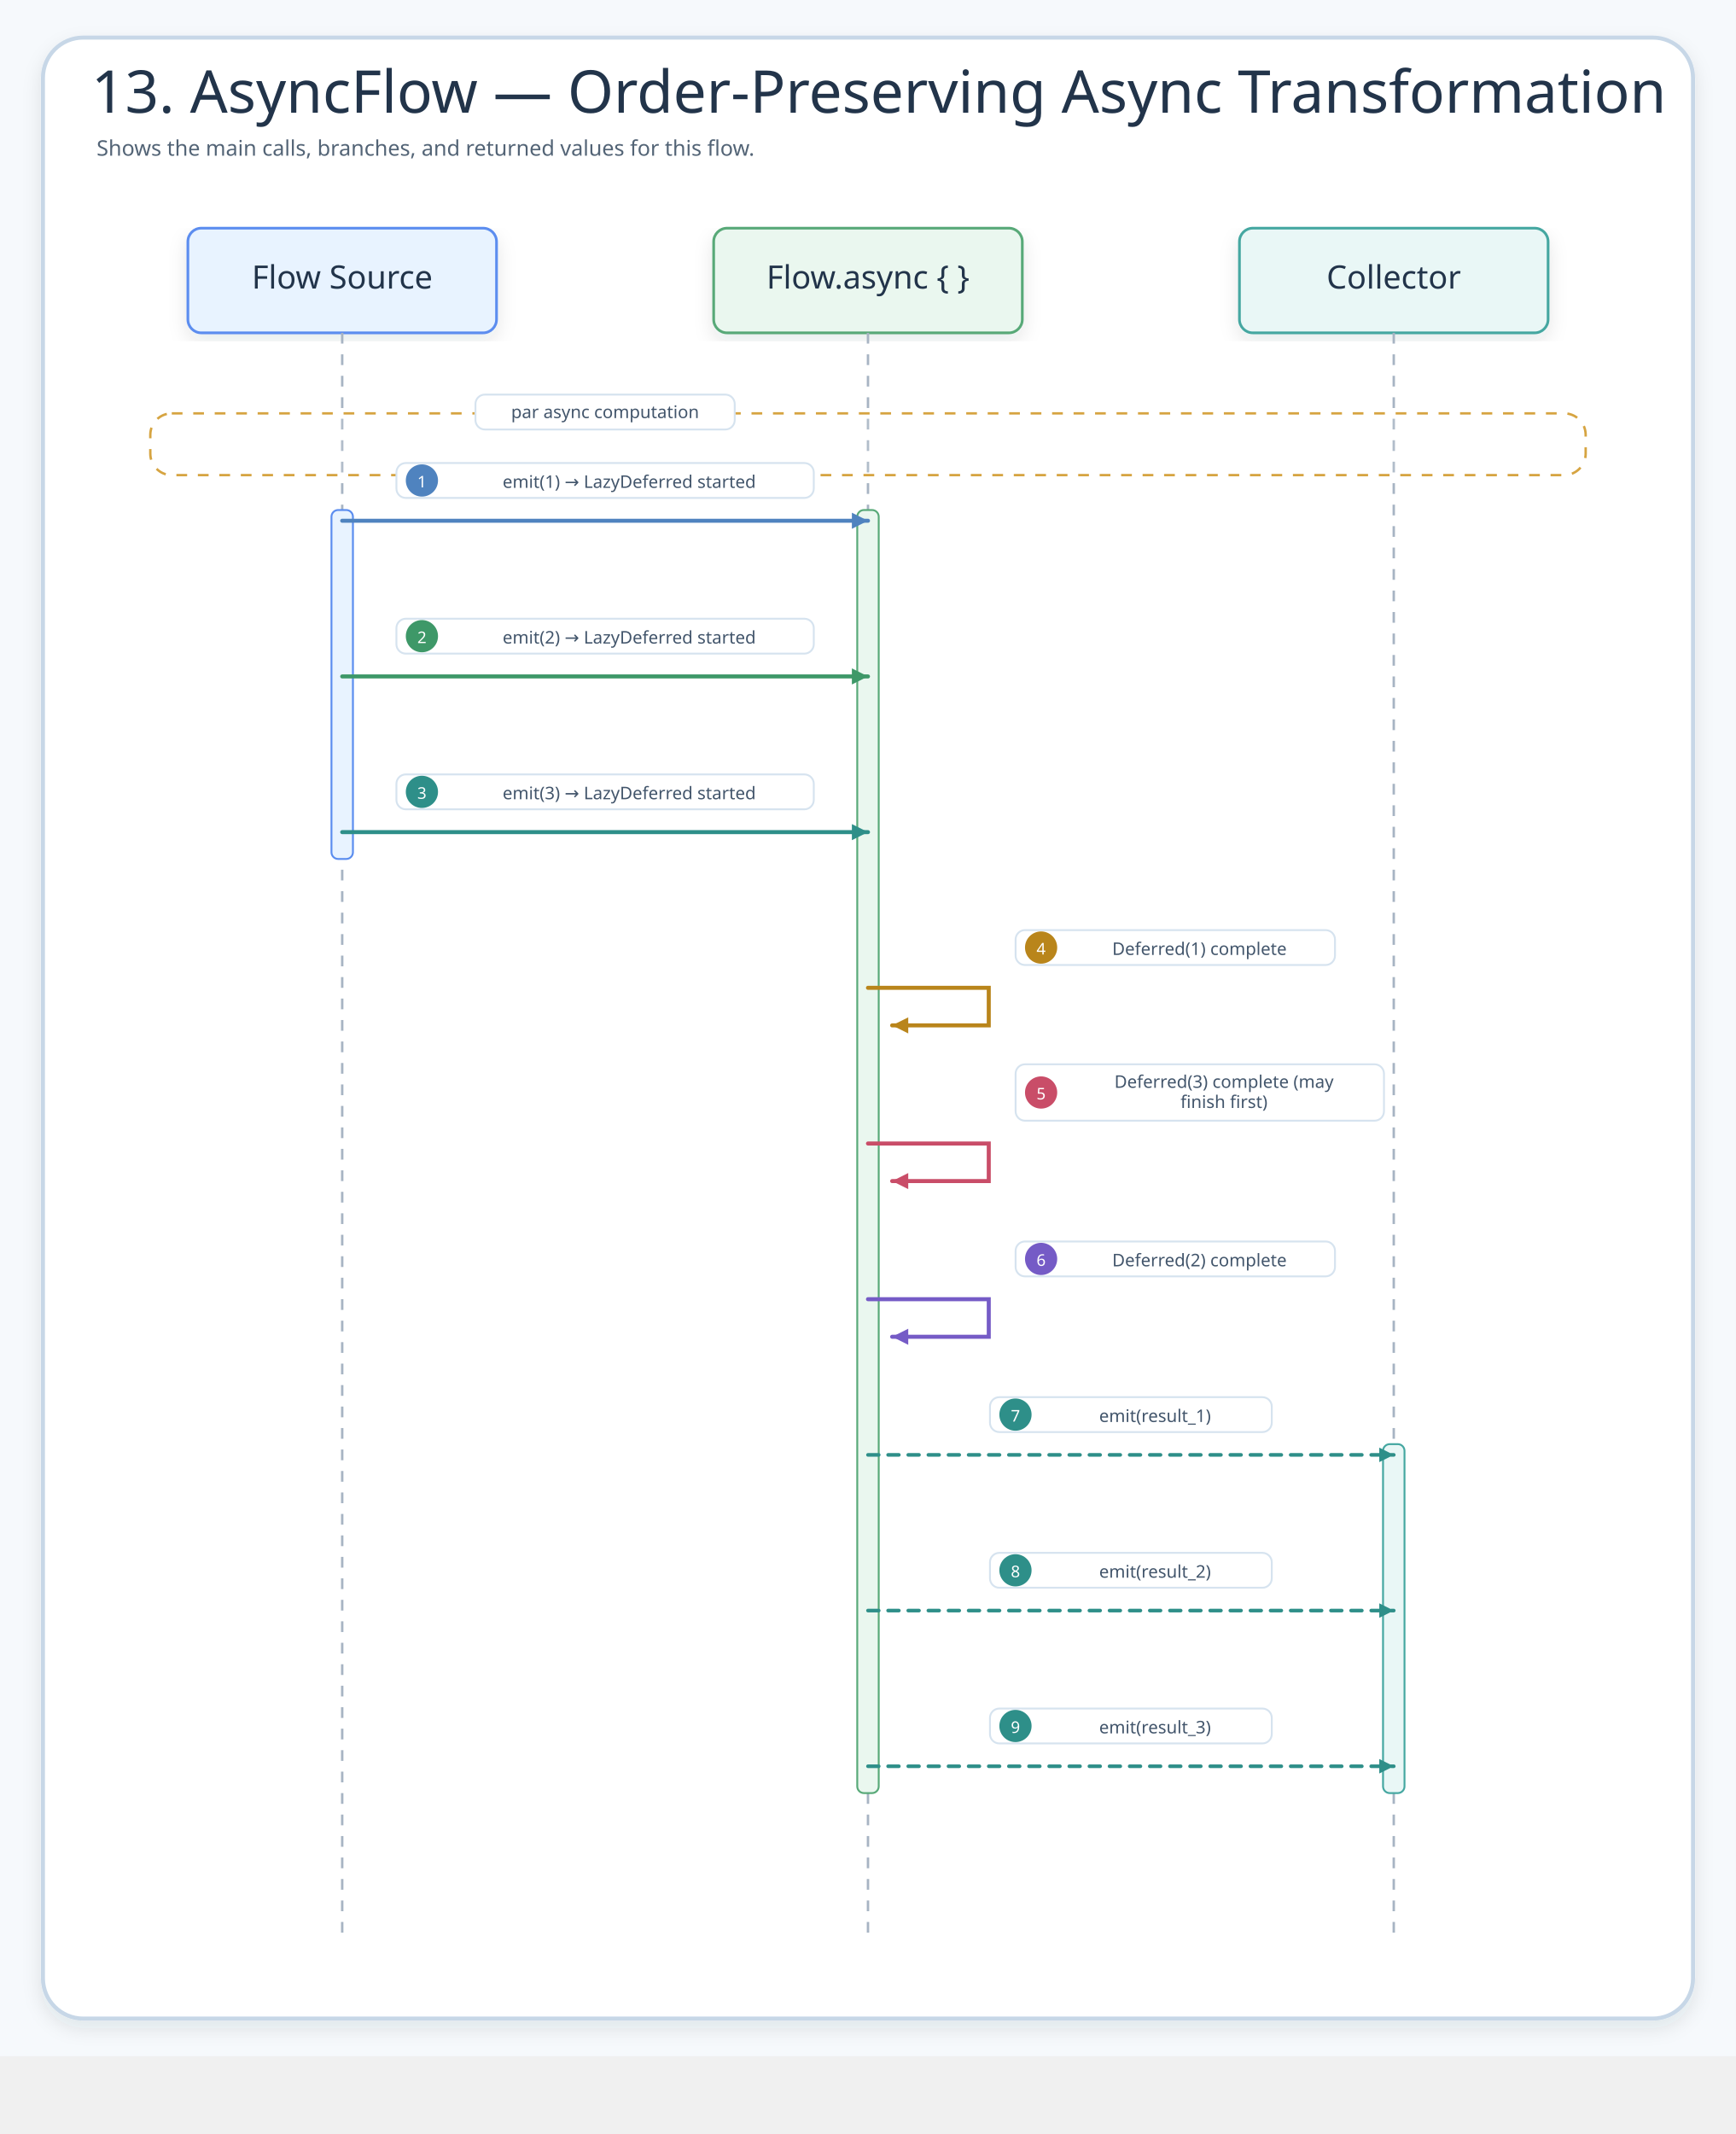
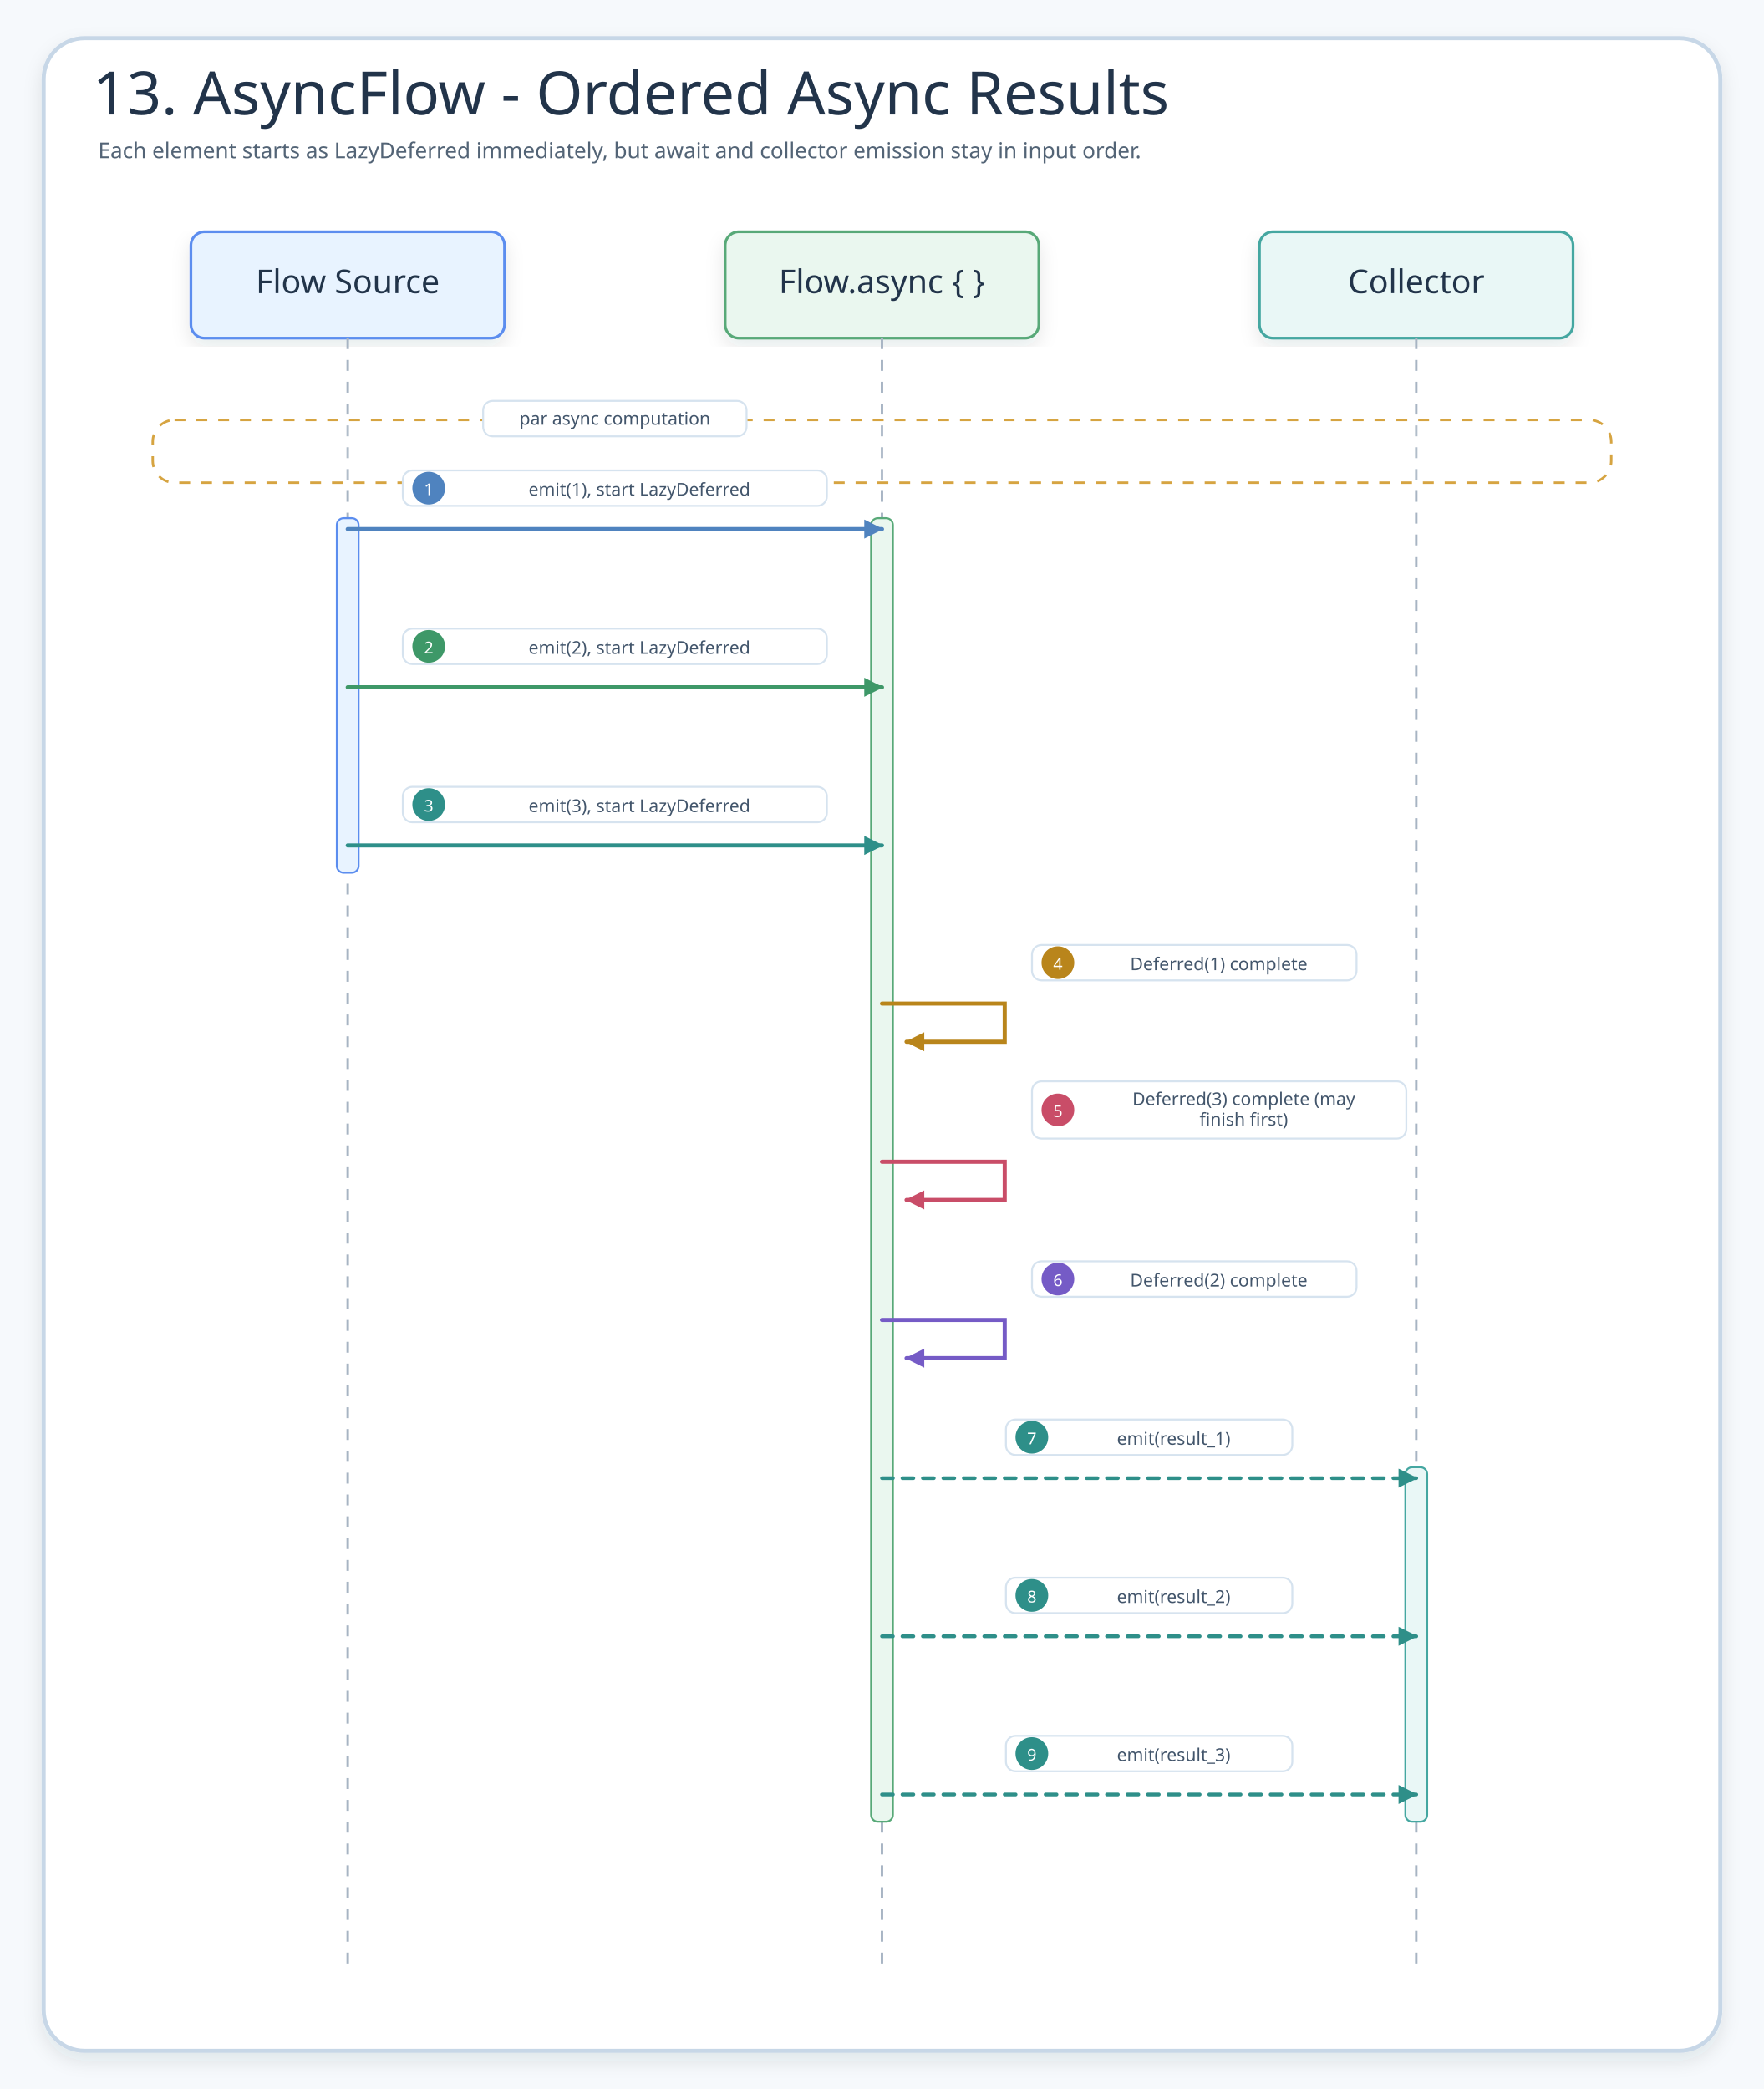
- <svg xmlns="http://www.w3.org/2000/svg" width="1293.6" height="1590" viewBox="0 0 1293.6 1590" role="img" aria-label="13. AsyncFlow — Order-Preserving Async Transformation">
+ <svg xmlns="http://www.w3.org/2000/svg" width="1293.6" height="1532" viewBox="0 0 1293.6 1532" role="img" aria-label="13. AsyncFlow - Ordered Async Results">
  <defs>
    <filter id="shadow" x="-8%" y="-8%" width="116%" height="116%">
      <feDropShadow dx="0" dy="6" stdDeviation="7" flood-color="#203040" flood-opacity="0.10" />
    </filter>
-     <marker id="seqArrow-blue" markerWidth="5" markerHeight="5" refX="4.5" refY="2.5" orient="auto" markerUnits="strokeWidth">
-       <path d="M 0.5 0.5 L 4.5 2.5 L 0.5 4.5 Z" fill="#4F83BF" />
+     <marker id="seqArrow-blue" markerWidth="14" markerHeight="14" refX="13" refY="7" orient="auto" markerUnits="userSpaceOnUse">
+       <path d="M 0 0 L 14 7 L 0 14 Z" fill="#4F83BF" stroke-dasharray="none" />
    </marker>
-     <marker id="seqArrow-green" markerWidth="5" markerHeight="5" refX="4.5" refY="2.5" orient="auto" markerUnits="strokeWidth">
-       <path d="M 0.5 0.5 L 4.5 2.5 L 0.5 4.5 Z" fill="#3E9868" />
+     <marker id="seqArrow-green" markerWidth="14" markerHeight="14" refX="13" refY="7" orient="auto" markerUnits="userSpaceOnUse">
+       <path d="M 0 0 L 14 7 L 0 14 Z" fill="#3E9868" stroke-dasharray="none" />
    </marker>
-     <marker id="seqArrow-teal" markerWidth="5" markerHeight="5" refX="4.5" refY="2.5" orient="auto" markerUnits="strokeWidth">
-       <path d="M 0.5 0.5 L 4.5 2.5 L 0.5 4.5 Z" fill="#2E8F89" />
+     <marker id="seqArrow-teal" markerWidth="14" markerHeight="14" refX="13" refY="7" orient="auto" markerUnits="userSpaceOnUse">
+       <path d="M 0 0 L 14 7 L 0 14 Z" fill="#2E8F89" stroke-dasharray="none" />
    </marker>
-     <marker id="seqArrow-amber" markerWidth="5" markerHeight="5" refX="4.5" refY="2.5" orient="auto" markerUnits="strokeWidth">
-       <path d="M 0.5 0.5 L 4.5 2.5 L 0.5 4.5 Z" fill="#B9851B" />
+     <marker id="seqArrow-amber" markerWidth="14" markerHeight="14" refX="13" refY="7" orient="auto" markerUnits="userSpaceOnUse">
+       <path d="M 0 0 L 14 7 L 0 14 Z" fill="#B9851B" stroke-dasharray="none" />
    </marker>
-     <marker id="seqArrow-pink" markerWidth="5" markerHeight="5" refX="4.5" refY="2.5" orient="auto" markerUnits="strokeWidth">
-       <path d="M 0.5 0.5 L 4.5 2.5 L 0.5 4.5 Z" fill="#C94D68" />
+     <marker id="seqArrow-pink" markerWidth="14" markerHeight="14" refX="13" refY="7" orient="auto" markerUnits="userSpaceOnUse">
+       <path d="M 0 0 L 14 7 L 0 14 Z" fill="#C94D68" stroke-dasharray="none" />
    </marker>
-     <marker id="seqArrow-purple" markerWidth="5" markerHeight="5" refX="4.5" refY="2.5" orient="auto" markerUnits="strokeWidth">
-       <path d="M 0.5 0.5 L 4.5 2.5 L 0.5 4.5 Z" fill="#755BC6" />
+     <marker id="seqArrow-purple" markerWidth="14" markerHeight="14" refX="13" refY="7" orient="auto" markerUnits="userSpaceOnUse">
+       <path d="M 0 0 L 14 7 L 0 14 Z" fill="#755BC6" stroke-dasharray="none" />
    </marker>
-     <marker id="seqArrow-gray" markerWidth="5" markerHeight="5" refX="4.5" refY="2.5" orient="auto" markerUnits="strokeWidth">
-       <path d="M 0.5 0.5 L 4.5 2.5 L 0.5 4.5 Z" fill="#758297" />
+     <marker id="seqArrow-gray" markerWidth="14" markerHeight="14" refX="13" refY="7" orient="auto" markerUnits="userSpaceOnUse">
+       <path d="M 0 0 L 14 7 L 0 14 Z" fill="#758297" stroke-dasharray="none" />
    </marker>
    <style>
    .canvas{fill:#F6F9FC}.frame{fill:#fff;stroke:#C7D7E7;stroke-width:3;filter:url(#shadow)}
    .title{font-family:"Architects Daughter";font-size:44px;fill:#22344A}.subtitle{font-family:"Comic Mono";font-size:16px;fill:#536476}
    .card{filter:url(#shadow);stroke-width:2}.cardTitle{font-family:"Architects Daughter";font-size:24px;fill:#22344A}.detail{font-family:"Comic Mono";font-size:13px;fill:#42556B}
    .lifeline{stroke:#A7B4C3;stroke-width:1.8;stroke-dasharray:8 8}.seq{fill:none;stroke-width:3;stroke-linecap:round}.seqReturn{fill:none;stroke-width:2.7;stroke-linecap:round;stroke-dasharray:8 7}
    .labelPill{fill:#fff;stroke:#D6E3EF;stroke-width:1.4}.altBox{fill:#FFFFFF;fill-opacity:.12;stroke:#D6A441;stroke-width:1.8;stroke-dasharray:8 8}
  </style>
  </defs>
  <rect class="canvas" width="1293.6" height="1532" />
  <rect class="frame" x="32" y="28" width="1229.6" height="1476" rx="30" />
-   <text class="title" x="68" y="84">13. AsyncFlow — Order-Preserving Async Transformation</text>
-   <text class="subtitle" x="72" y="116">Shows the main calls, branches, and returned values for this flow.</text>
+   <text class="title" x="68" y="84">13. AsyncFlow - Ordered Async Results</text>
+   <text class="subtitle" x="72" y="116">Each element starts as LazyDeferred immediately, but await and collector emission stay in input order.</text>
  <g id="seq-flow-source">
    <rect class="card" x="140" y="170" width="230" height="78" rx="10" fill="#E8F3FF" stroke="#5B8DEF" />
    <text class="cardTitle" x="255" y="215" text-anchor="middle">Flow Source</text>
    <line class="lifeline" x1="255" y1="248" x2="255" y2="1448" />
  </g>
  <g id="seq-flow-async">
    <rect class="card" x="531.8" y="170" width="230" height="78" rx="10" fill="#EAF7EF" stroke="#58A978" />
    <text class="cardTitle" x="646.8" y="215" text-anchor="middle">Flow.async { }</text>
    <line class="lifeline" x1="646.8" y1="248" x2="646.8" y2="1448" />
  </g>
  <g id="seq-collector">
    <rect class="card" x="923.6" y="170" width="230" height="78" rx="10" fill="#E9F7F6" stroke="#45A7A1" />
    <text class="cardTitle" x="1038.6" y="215" text-anchor="middle">Collector</text>
    <line class="lifeline" x1="1038.6" y1="248" x2="1038.6" y2="1448" />
  </g>
  <g>
    <rect class="altBox" x="112" y="308" width="1069.6" height="46" rx="16" />
    <rect class="labelPill branchPill" x="354.3" y="294" width="193.2" height="26" rx="7" />
    <text class="detail" x="450.9" y="307" text-anchor="middle" dominant-baseline="middle">par async computation</text>
  </g>
  <rect x="247" y="380" width="16" height="260" rx="5" fill="#E8F3FF" stroke="#5B8DEF" stroke-width="1.4" />
  <rect x="638.8" y="380" width="16" height="956" rx="5" fill="#EAF7EF" stroke="#58A978" stroke-width="1.4" />
  <rect x="1030.6" y="1076" width="16" height="260" rx="5" fill="#E9F7F6" stroke="#45A7A1" stroke-width="1.4" />
  <g id="m1">
    <rect class="labelPill" x="295.4" y="345" width="311" height="26" rx="7" />
    <circle cx="314.4" cy="358" r="12" fill="#4F83BF" />
    <text class="detail" x="314.4" y="359" text-anchor="middle" dominant-baseline="middle" style="fill:#fff;font-size:12px">1</text>
-     <text class="detail" x="468.9" y="359" text-anchor="middle" dominant-baseline="middle">emit(1) → LazyDeferred started</text>
+     <text class="detail" x="468.9" y="359" text-anchor="middle" dominant-baseline="middle">emit(1), start LazyDeferred</text>
    <path class="seq" d="M255 388 L646.8 388" stroke="#4F83BF" marker-end="url(#seqArrow-blue)" />
  </g>
  <g id="m2">
    <rect class="labelPill" x="295.4" y="461" width="311" height="26" rx="7" />
    <circle cx="314.4" cy="474" r="12" fill="#3E9868" />
    <text class="detail" x="314.4" y="475" text-anchor="middle" dominant-baseline="middle" style="fill:#fff;font-size:12px">2</text>
-     <text class="detail" x="468.9" y="475" text-anchor="middle" dominant-baseline="middle">emit(2) → LazyDeferred started</text>
+     <text class="detail" x="468.9" y="475" text-anchor="middle" dominant-baseline="middle">emit(2), start LazyDeferred</text>
    <path class="seq" d="M255 504 L646.8 504" stroke="#3E9868" marker-end="url(#seqArrow-green)" />
  </g>
  <g id="m3">
    <rect class="labelPill" x="295.4" y="577" width="311" height="26" rx="7" />
    <circle cx="314.4" cy="590" r="12" fill="#2E8F89" />
    <text class="detail" x="314.4" y="591" text-anchor="middle" dominant-baseline="middle" style="fill:#fff;font-size:12px">3</text>
-     <text class="detail" x="468.9" y="591" text-anchor="middle" dominant-baseline="middle">emit(3) → LazyDeferred started</text>
+     <text class="detail" x="468.9" y="591" text-anchor="middle" dominant-baseline="middle">emit(3), start LazyDeferred</text>
    <path class="seq" d="M255 620 L646.8 620" stroke="#2E8F89" marker-end="url(#seqArrow-teal)" />
  </g>
  <g id="m4">
    <rect class="labelPill" x="756.8" y="693" width="238" height="26" rx="7" />
    <circle cx="775.8" cy="706" r="12" fill="#B9851B" />
    <text class="detail" x="775.8" y="707" text-anchor="middle" dominant-baseline="middle" style="fill:#fff;font-size:12px">4</text>
    <text class="detail" x="893.8" y="707" text-anchor="middle" dominant-baseline="middle">Deferred(1) complete</text>
    <path class="seq" d="M646.8 736 L736.8 736 L736.8 764 L664.8 764" stroke="#B9851B" marker-end="url(#seqArrow-amber)" />
  </g>
  <g id="m5">
    <rect class="labelPill" x="756.8" y="793" width="274.5" height="42" rx="7" />
    <circle cx="775.8" cy="814" r="12" fill="#C94D68" />
    <text class="detail" x="775.8" y="815" text-anchor="middle" dominant-baseline="middle" style="fill:#fff;font-size:12px">5</text>
    <text class="detail" x="912.1" y="806" text-anchor="middle" dominant-baseline="middle">Deferred(3) complete (may</text>
    <text class="detail" x="912.1" y="821" text-anchor="middle" dominant-baseline="middle">finish first)</text>
    <path class="seq" d="M646.8 852 L736.8 852 L736.8 880 L664.8 880" stroke="#C94D68" marker-end="url(#seqArrow-pink)" />
  </g>
  <g id="m6">
    <rect class="labelPill" x="756.8" y="925" width="238" height="26" rx="7" />
    <circle cx="775.8" cy="938" r="12" fill="#755BC6" />
    <text class="detail" x="775.8" y="939" text-anchor="middle" dominant-baseline="middle" style="fill:#fff;font-size:12px">6</text>
    <text class="detail" x="893.8" y="939" text-anchor="middle" dominant-baseline="middle">Deferred(2) complete</text>
    <path class="seq" d="M646.8 968 L736.8 968 L736.8 996 L664.8 996" stroke="#755BC6" marker-end="url(#seqArrow-purple)" />
  </g>
  <g id="m7">
    <rect class="labelPill" x="737.7" y="1041" width="210" height="26" rx="7" />
    <circle cx="756.7" cy="1054" r="12" fill="#2E8F89" />
    <text class="detail" x="756.7" y="1055" text-anchor="middle" dominant-baseline="middle" style="fill:#fff;font-size:12px">7</text>
    <text class="detail" x="860.7" y="1055" text-anchor="middle" dominant-baseline="middle">emit(result_1)</text>
    <path class="seqReturn" d="M646.8 1084 L1038.6 1084" stroke="#2E8F89" marker-end="url(#seqArrow-teal)" />
  </g>
  <g id="m8">
    <rect class="labelPill" x="737.7" y="1157" width="210" height="26" rx="7" />
    <circle cx="756.7" cy="1170" r="12" fill="#2E8F89" />
    <text class="detail" x="756.7" y="1171" text-anchor="middle" dominant-baseline="middle" style="fill:#fff;font-size:12px">8</text>
    <text class="detail" x="860.7" y="1171" text-anchor="middle" dominant-baseline="middle">emit(result_2)</text>
    <path class="seqReturn" d="M646.8 1200 L1038.6 1200" stroke="#2E8F89" marker-end="url(#seqArrow-teal)" />
  </g>
  <g id="m9">
    <rect class="labelPill" x="737.7" y="1273" width="210" height="26" rx="7" />
    <circle cx="756.7" cy="1286" r="12" fill="#2E8F89" />
    <text class="detail" x="756.7" y="1287" text-anchor="middle" dominant-baseline="middle" style="fill:#fff;font-size:12px">9</text>
    <text class="detail" x="860.7" y="1287" text-anchor="middle" dominant-baseline="middle">emit(result_3)</text>
    <path class="seqReturn" d="M646.8 1316 L1038.6 1316" stroke="#2E8F89" marker-end="url(#seqArrow-teal)" />
  </g>
</svg>
